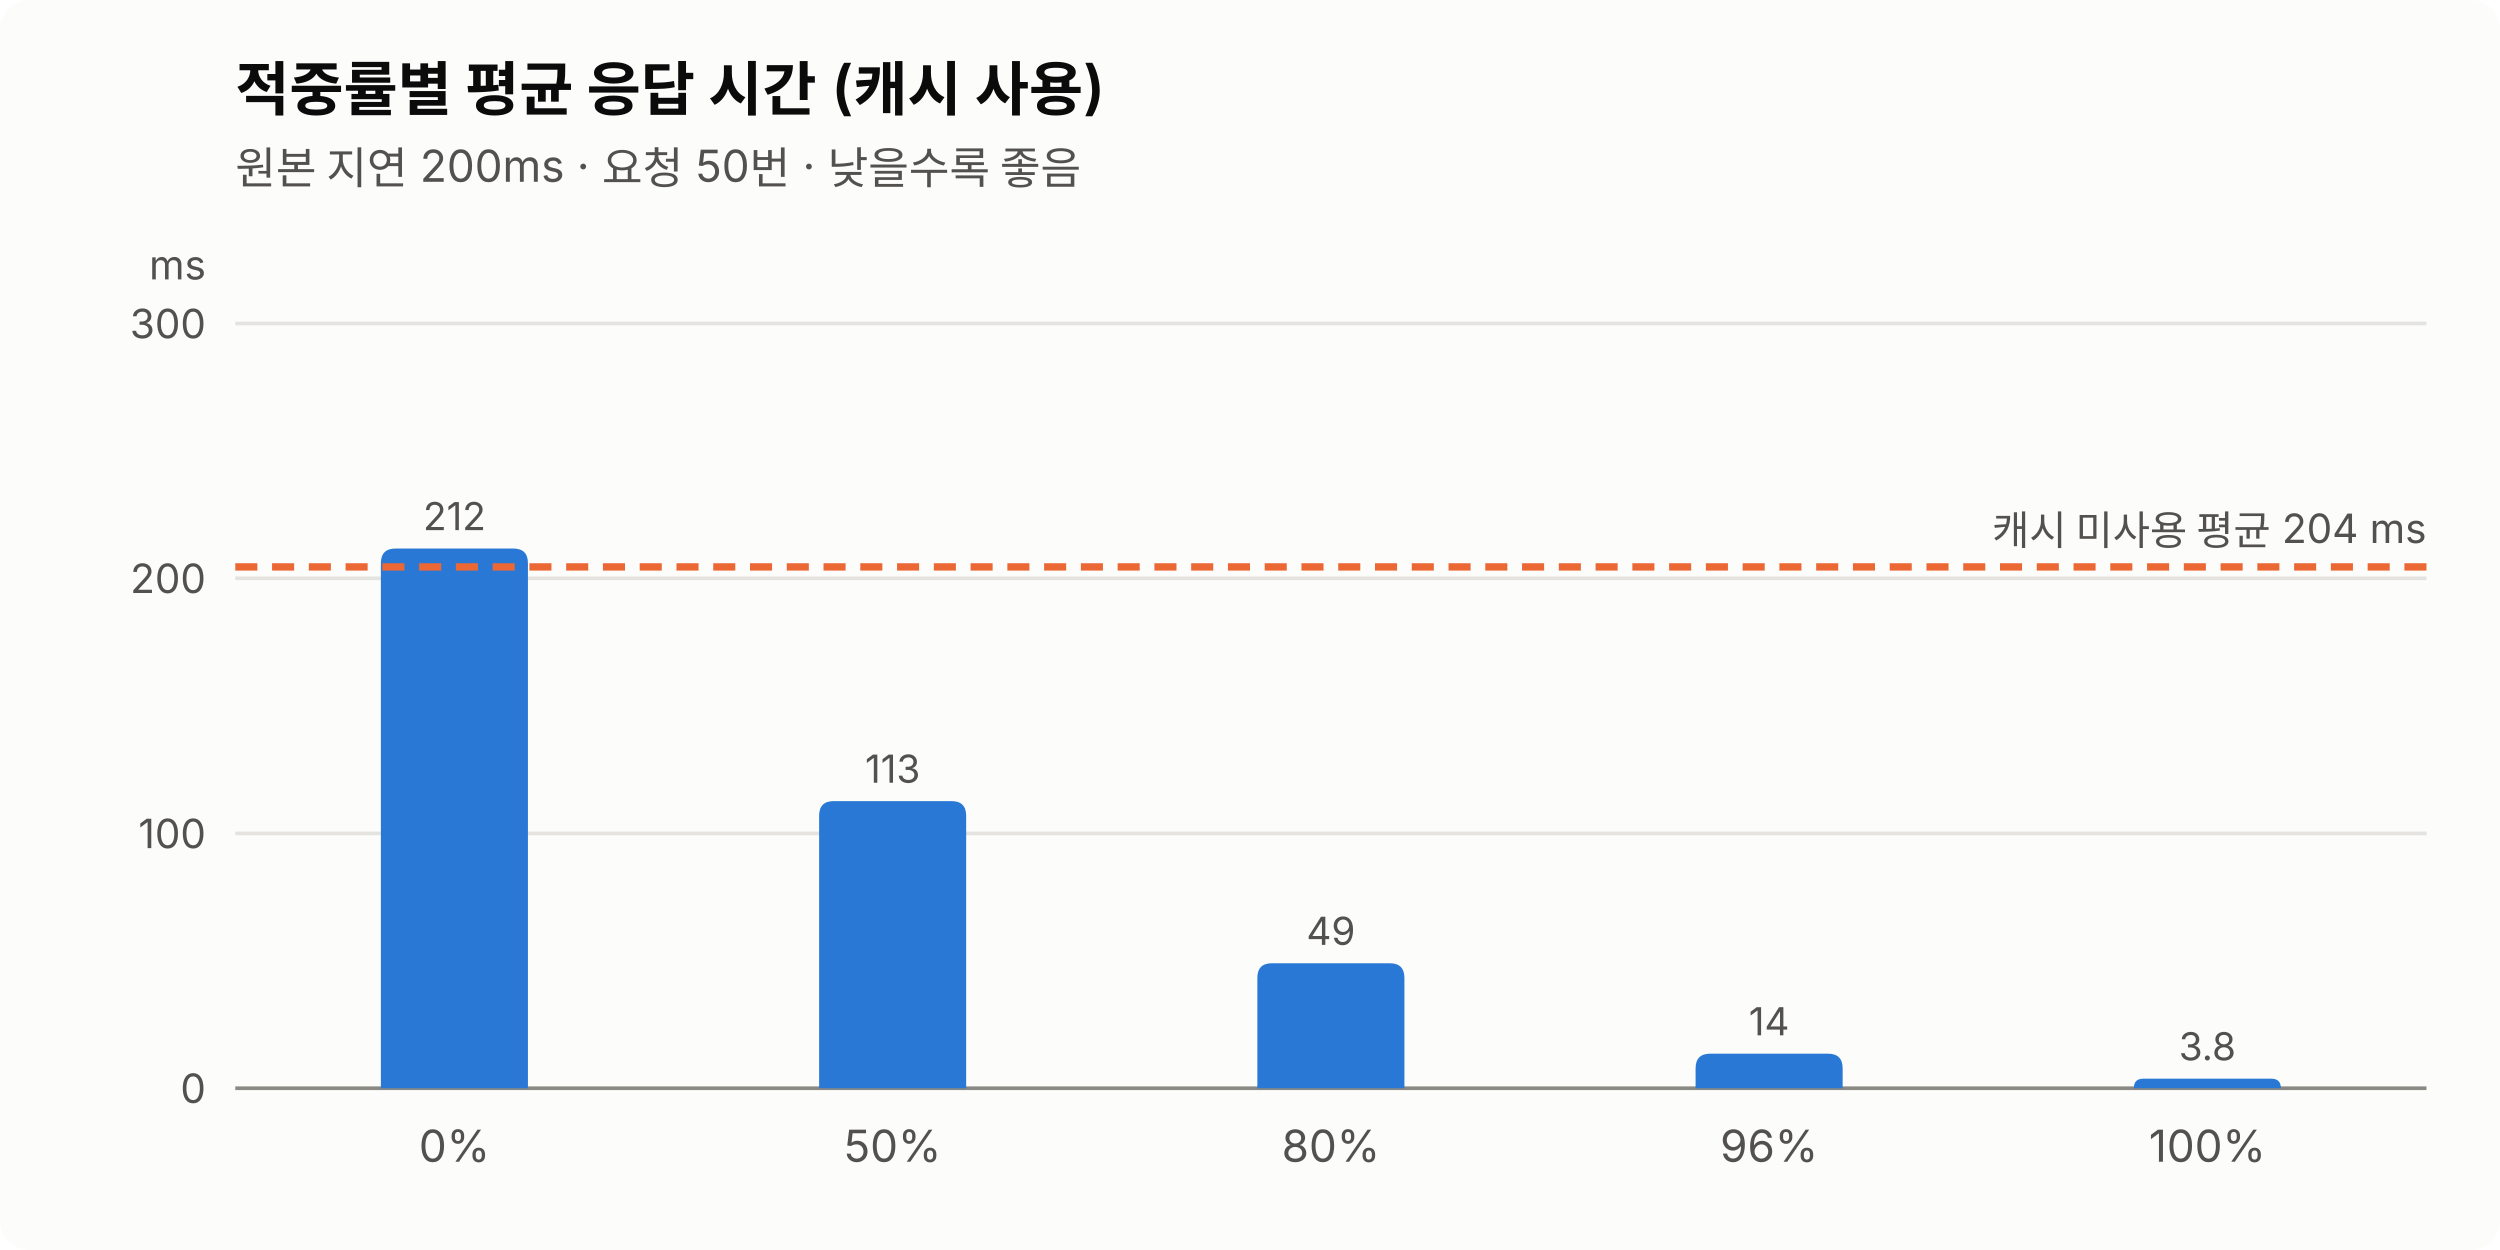
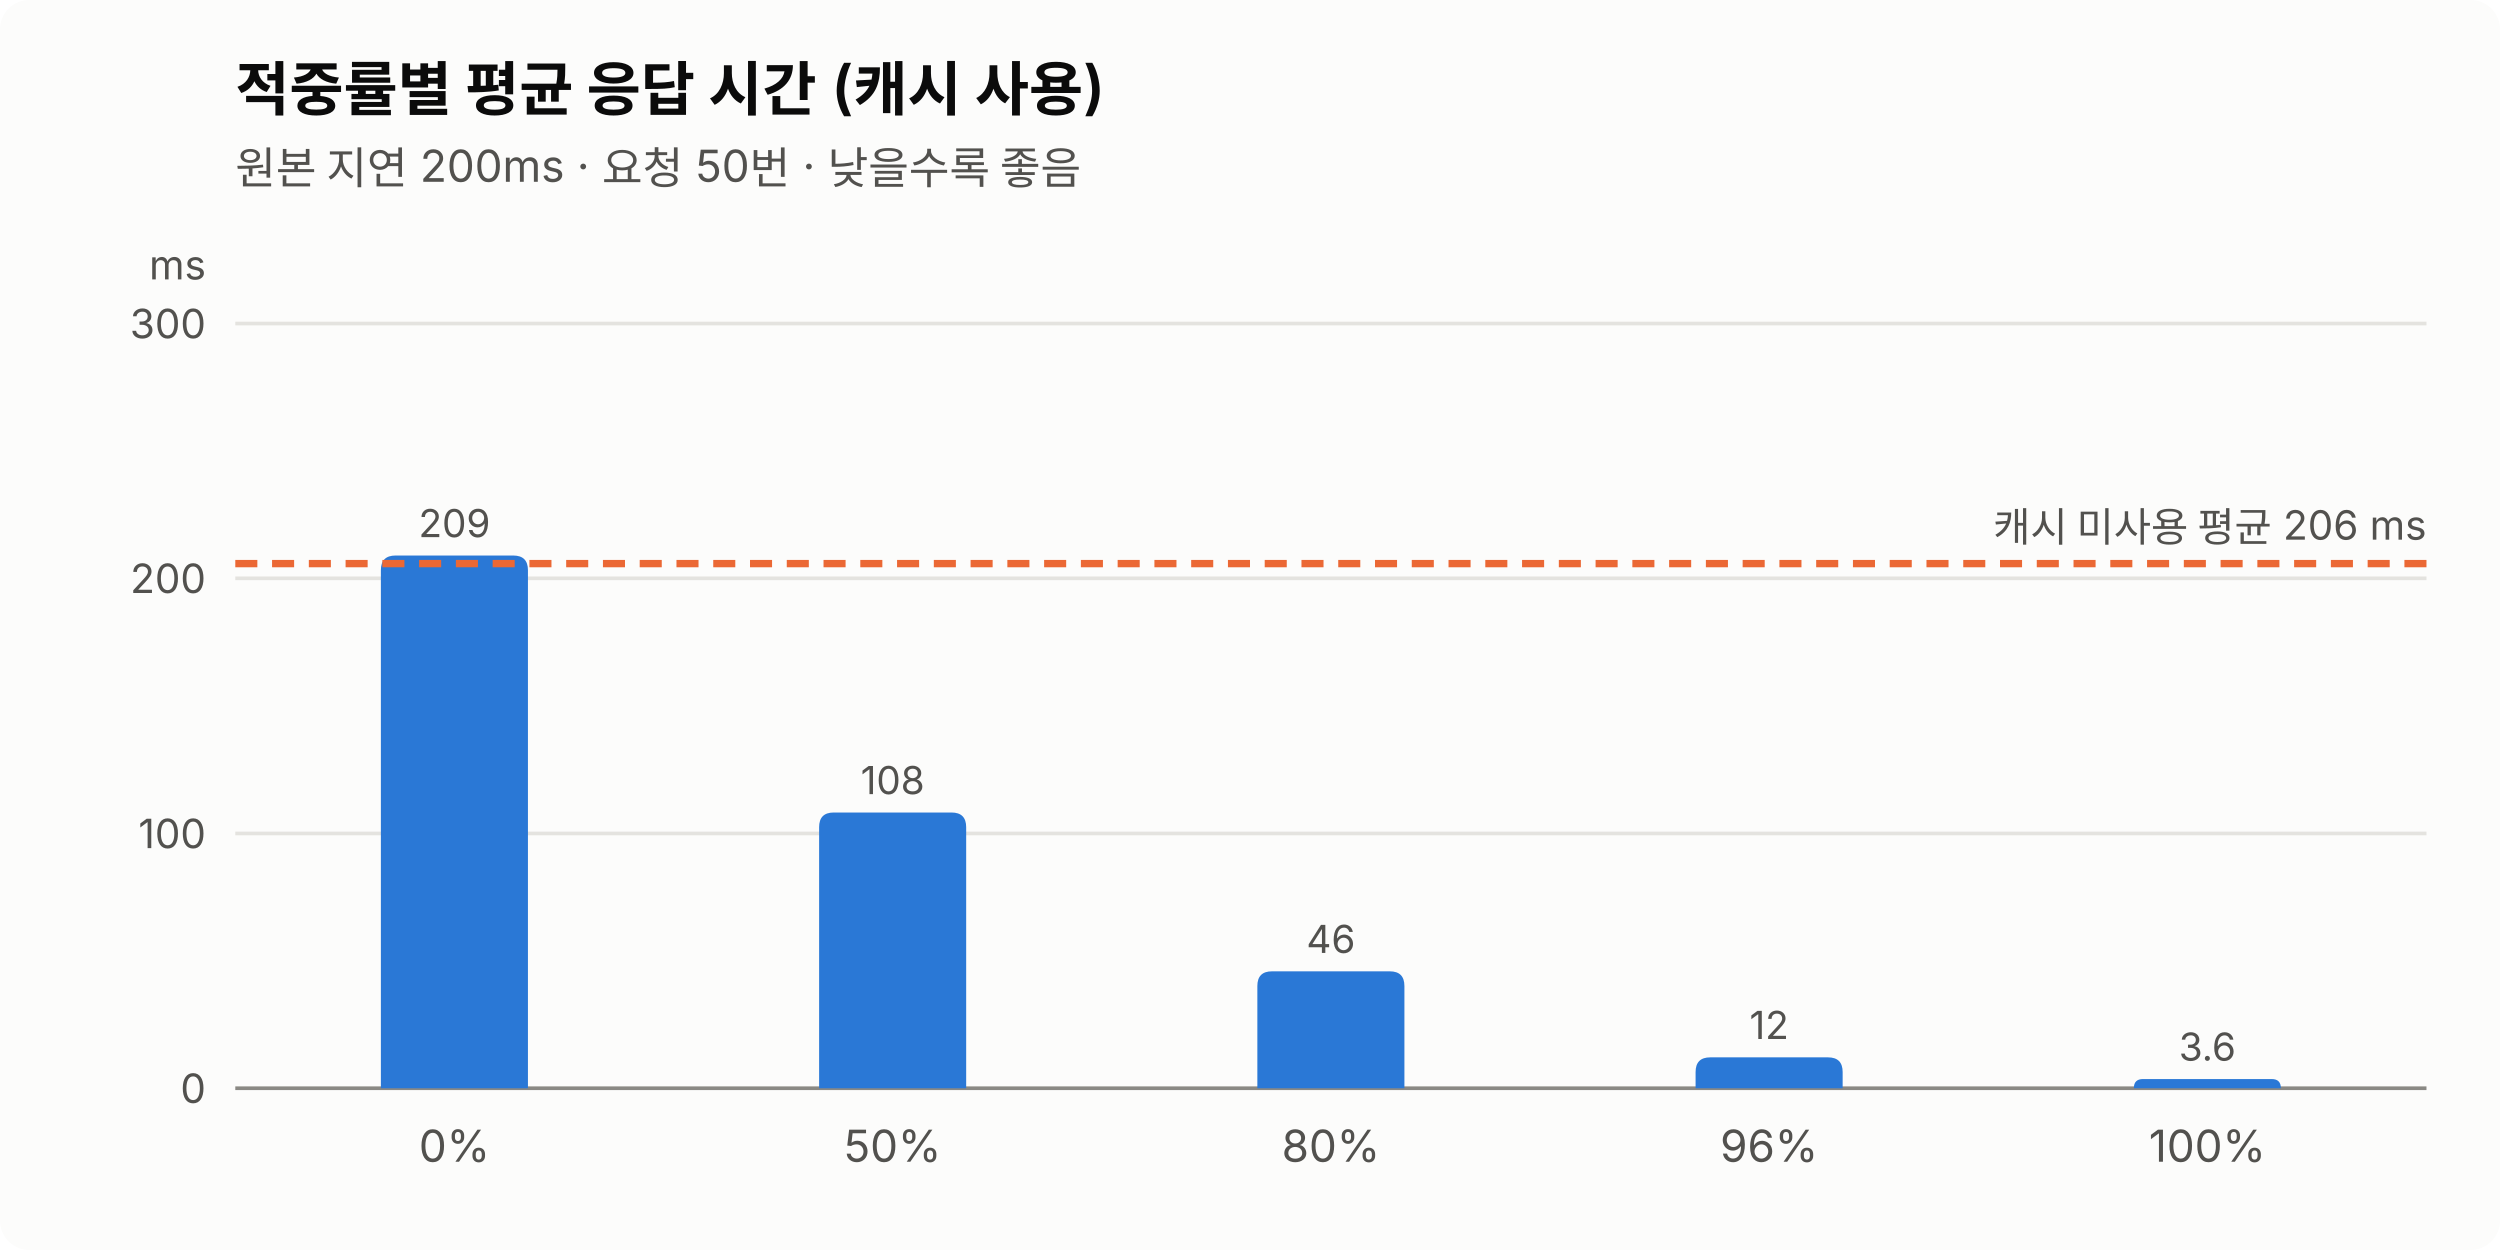
<svg xmlns="http://www.w3.org/2000/svg" viewBox="0 0 680 340" width="680" height="340" role="img" aria-label="적중률별 평균 응답 시간 (캐시 사용)">
  <style>
.bg{fill:#fcfcfb}.t1{fill:#0b0b0b}.t2{fill:#52514e}.grid{stroke:#e4e3df}.axis{stroke:#8a8984}
.s-on{fill:#2a78d6}.s-off{fill:#eb6834}.ref{stroke:#eb6834}
text{font-family:system-ui,-apple-system,"Malgun Gothic","Apple SD Gothic Neo",sans-serif}
@media (prefers-color-scheme:dark){.bg{fill:#1a1a19}.t1{fill:#f0efec}.t2{fill:#c3c2b7}.grid{stroke:#383835}
.axis{stroke:#6f6e69}.s-on{fill:#3987e5}.s-off{fill:#d95926}.ref{stroke:#d95926}}
</style>
  <rect class="bg" width="680" height="340" rx="8" />
  <text class="t1" x="64" y="30" font-size="16" font-weight="600">적중률별 평균 응답 시간 (캐시 사용)</text>
  <text class="t2" x="64" y="50" font-size="12">원본 지연 200ms · 요청 50번 · 낮을수록 좋음</text>
  <text class="t2" x="56" y="76" font-size="11" text-anchor="end">ms</text>
  <line class="axis" x1="64" x2="660" y1="296.0" y2="296.0" stroke-width="1" />
  <text class="t2" x="56" y="300.0" font-size="11" text-anchor="end">0</text>
  <line class="grid" x1="64" x2="660" y1="226.7" y2="226.7" stroke-width="1" />
  <text class="t2" x="56" y="230.7" font-size="11" text-anchor="end">100</text>
  <line class="grid" x1="64" x2="660" y1="157.3" y2="157.3" stroke-width="1" />
  <text class="t2" x="56" y="161.3" font-size="11" text-anchor="end">200</text>
  <line class="grid" x1="64" x2="660" y1="88.0" y2="88.0" stroke-width="1" />
  <text class="t2" x="56" y="92.0" font-size="11" text-anchor="end">300</text>
-   <path class="s-on" d="M103.6,296 V153.2 Q103.6,149.2 107.6,149.2 H139.6 Q143.6,149.2 143.6,153.2 V296 Z" />
-   <text class="t2" x="123.6" y="144.2" font-size="10.5" text-anchor="middle">212</text>
+   <path class="s-on" d="M103.6,296 V155.1 Q103.6,151.1 107.6,151.1 H139.6 Q143.6,151.1 143.6,155.1 V296 Z" />
+   <text class="t2" x="123.6" y="146.1" font-size="10.5" text-anchor="middle">209</text>
  <text class="t2" x="123.6" y="316" font-size="12" text-anchor="middle">0%</text>
-   <path class="s-on" d="M222.8,296 V221.9 Q222.8,217.9 226.8,217.9 H258.8 Q262.8,217.9 262.8,221.9 V296 Z" />
-   <text class="t2" x="242.8" y="212.9" font-size="10.5" text-anchor="middle">113</text>
+   <path class="s-on" d="M222.8,296 V225.0 Q222.8,221.0 226.8,221.0 H258.8 Q262.8,221.0 262.8,225.0 V296 Z" />
+   <text class="t2" x="242.8" y="216.0" font-size="10.5" text-anchor="middle">108</text>
  <text class="t2" x="242.8" y="316" font-size="12" text-anchor="middle">50%</text>
-   <path class="s-on" d="M342.0,296 V266.0 Q342.0,262.0 346.0,262.0 H378.0 Q382.0,262.0 382.0,266.0 V296 Z" />
-   <text class="t2" x="362.0" y="257.0" font-size="10.5" text-anchor="middle">49</text>
+   <path class="s-on" d="M342.0,296 V268.2 Q342.0,264.2 346.0,264.2 H378.0 Q382.0,264.2 382.0,268.2 V296 Z" />
+   <text class="t2" x="362.0" y="259.2" font-size="10.5" text-anchor="middle">46</text>
  <text class="t2" x="362.0" y="316" font-size="12" text-anchor="middle">80%</text>
-   <path class="s-on" d="M461.2,296 V290.6 Q461.2,286.6 465.2,286.6 H497.2 Q501.2,286.6 501.2,290.6 V296 Z" />
-   <text class="t2" x="481.2" y="281.6" font-size="10.5" text-anchor="middle">14</text>
+   <path class="s-on" d="M461.2,296 V291.6 Q461.2,287.6 465.2,287.6 H497.2 Q501.2,287.6 501.2,291.6 V296 Z" />
+   <text class="t2" x="481.2" y="282.6" font-size="10.5" text-anchor="middle">12</text>
  <text class="t2" x="481.2" y="316" font-size="12" text-anchor="middle">96%</text>
-   <path class="s-on" d="M580.4,296 V296.0 Q580.4,293.4 583.0,293.4 H617.8 Q620.4,293.4 620.4,296.0 V296 Z" />
-   <text class="t2" x="600.4" y="288.4" font-size="10.5" text-anchor="middle">3.8</text>
+   <path class="s-on" d="M580.4,296 V296.0 Q580.4,293.5 582.9,293.5 H617.9 Q620.4,293.5 620.4,296.0 V296 Z" />
+   <text class="t2" x="600.4" y="288.5" font-size="10.5" text-anchor="middle">3.6</text>
  <text class="t2" x="600.4" y="316" font-size="12" text-anchor="middle">100%</text>
-   <line class="ref" x1="64" x2="660" y1="154.2" y2="154.2" stroke-width="2" stroke-dasharray="6 4" />
-   <text class="t2" x="660" y="148.2" font-size="11" text-anchor="end">캐시 미사용 평균 204 ms</text>
+   <line class="ref" x1="64" x2="660" y1="153.3" y2="153.3" stroke-width="2" stroke-dasharray="6 4" />
+   <text class="t2" x="660" y="147.3" font-size="11" text-anchor="end">캐시 미사용 평균 206 ms</text>
</svg>
